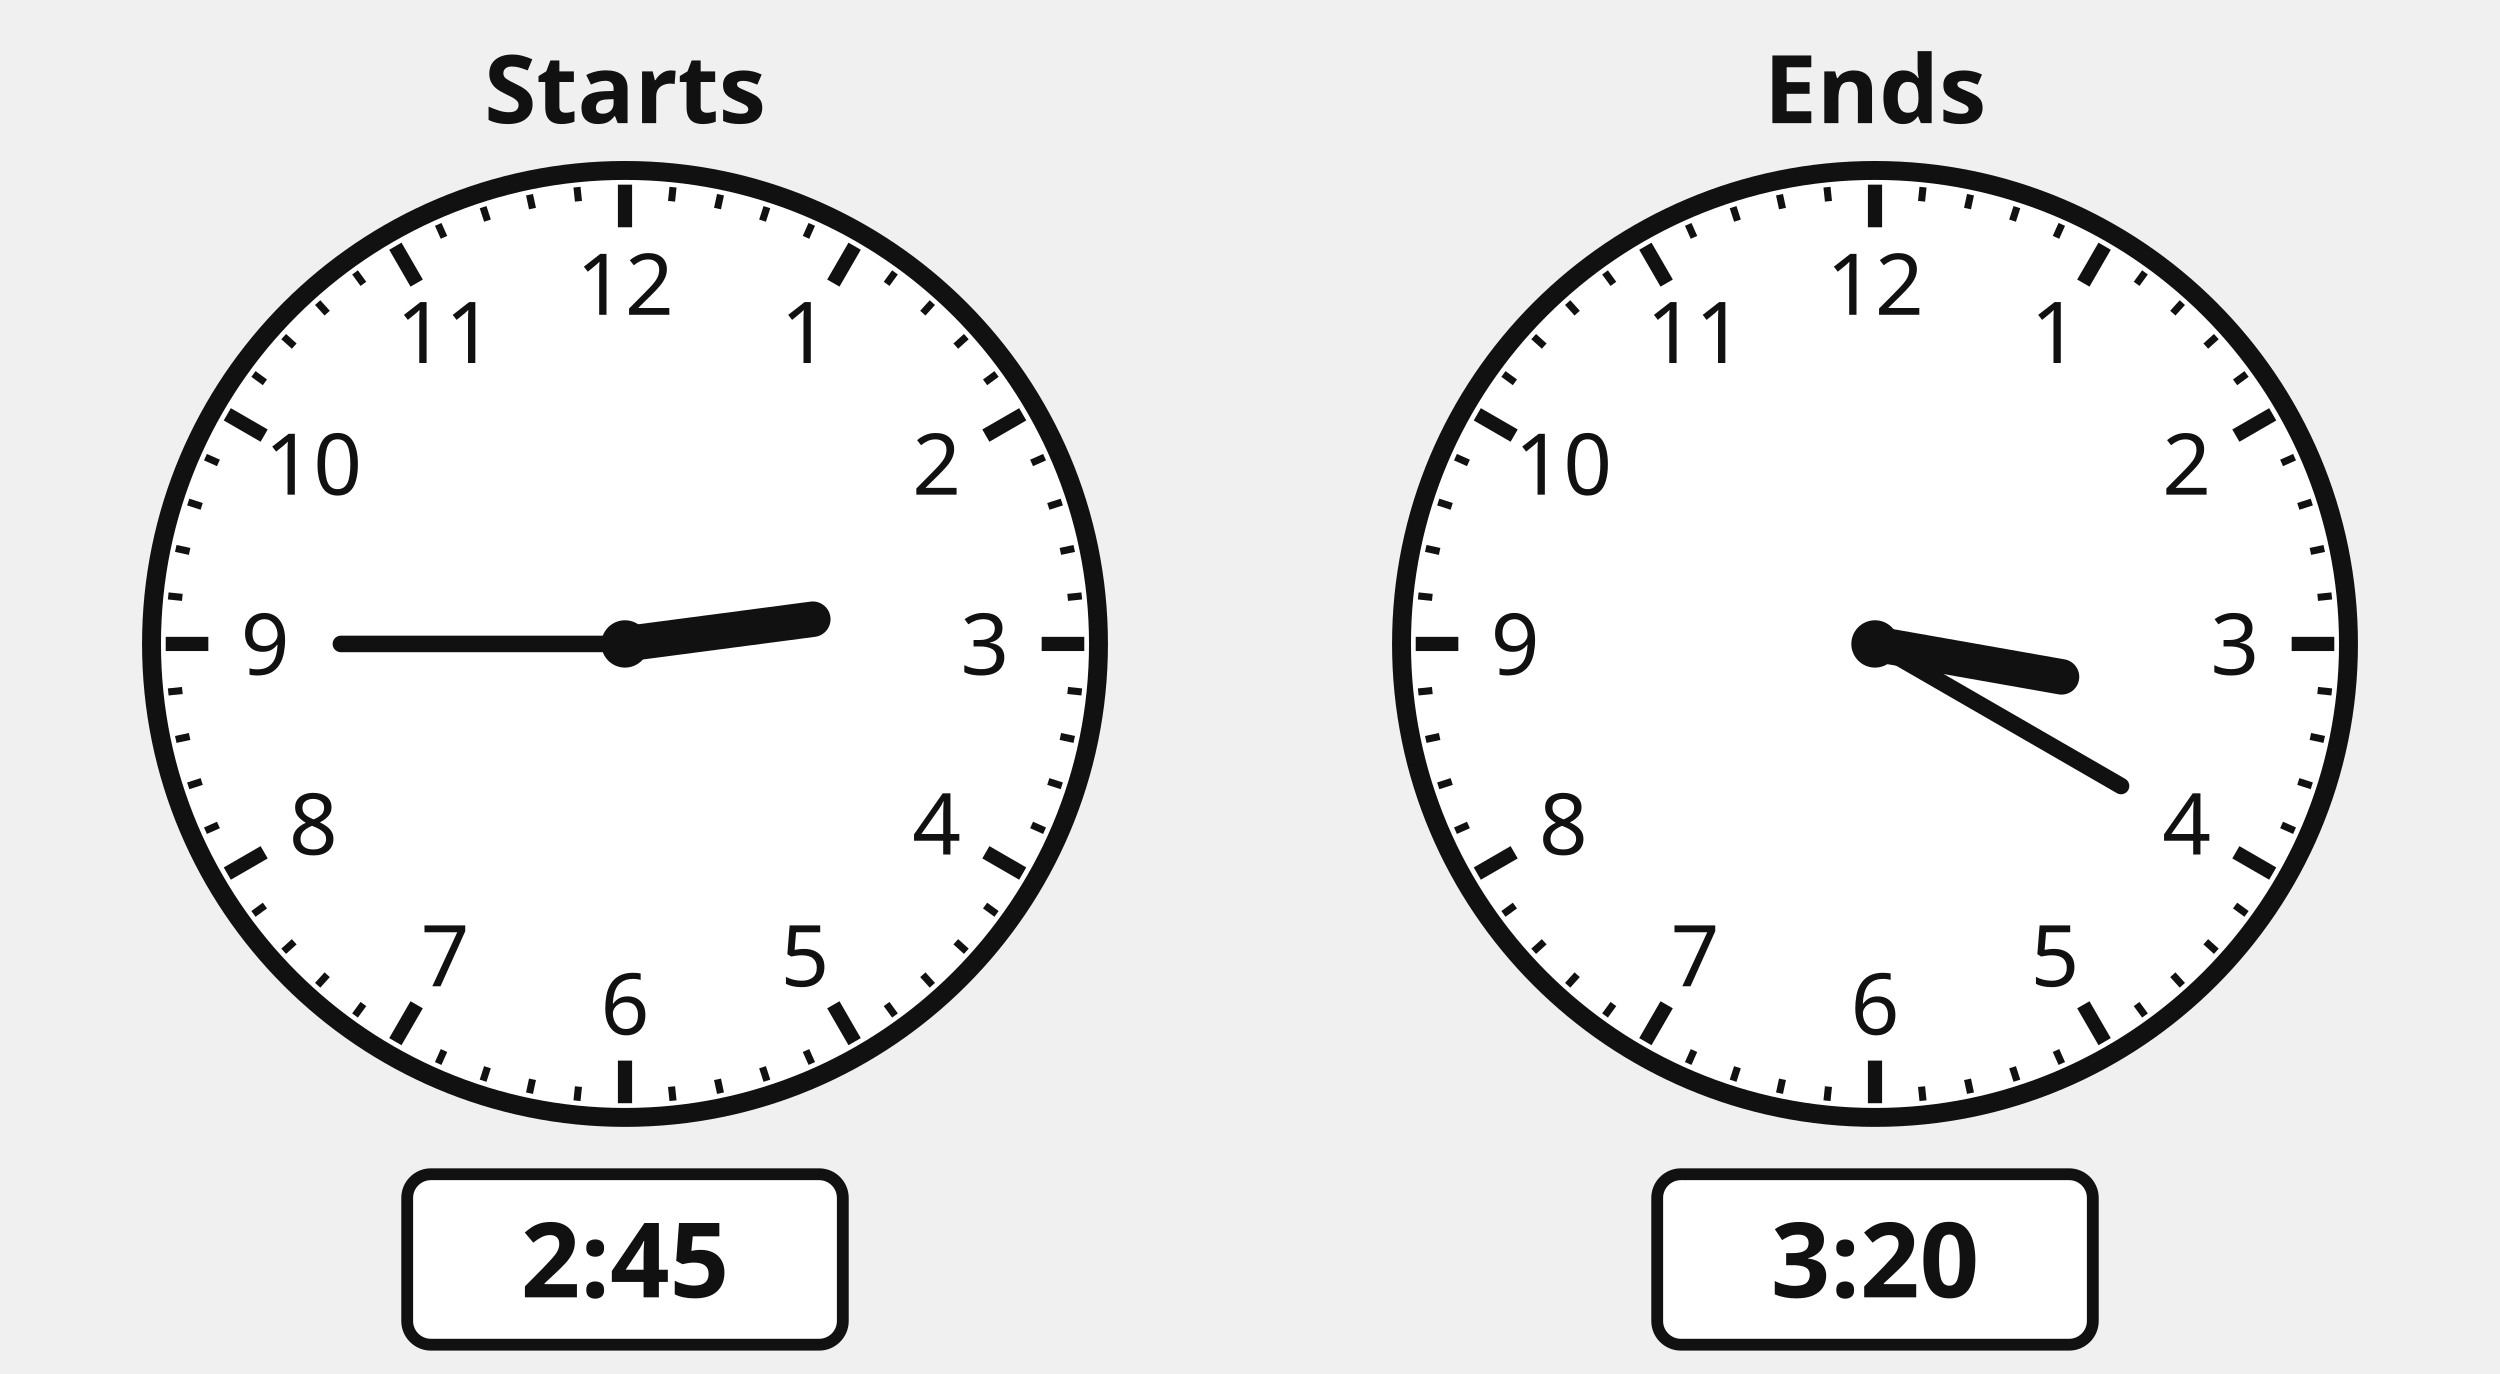
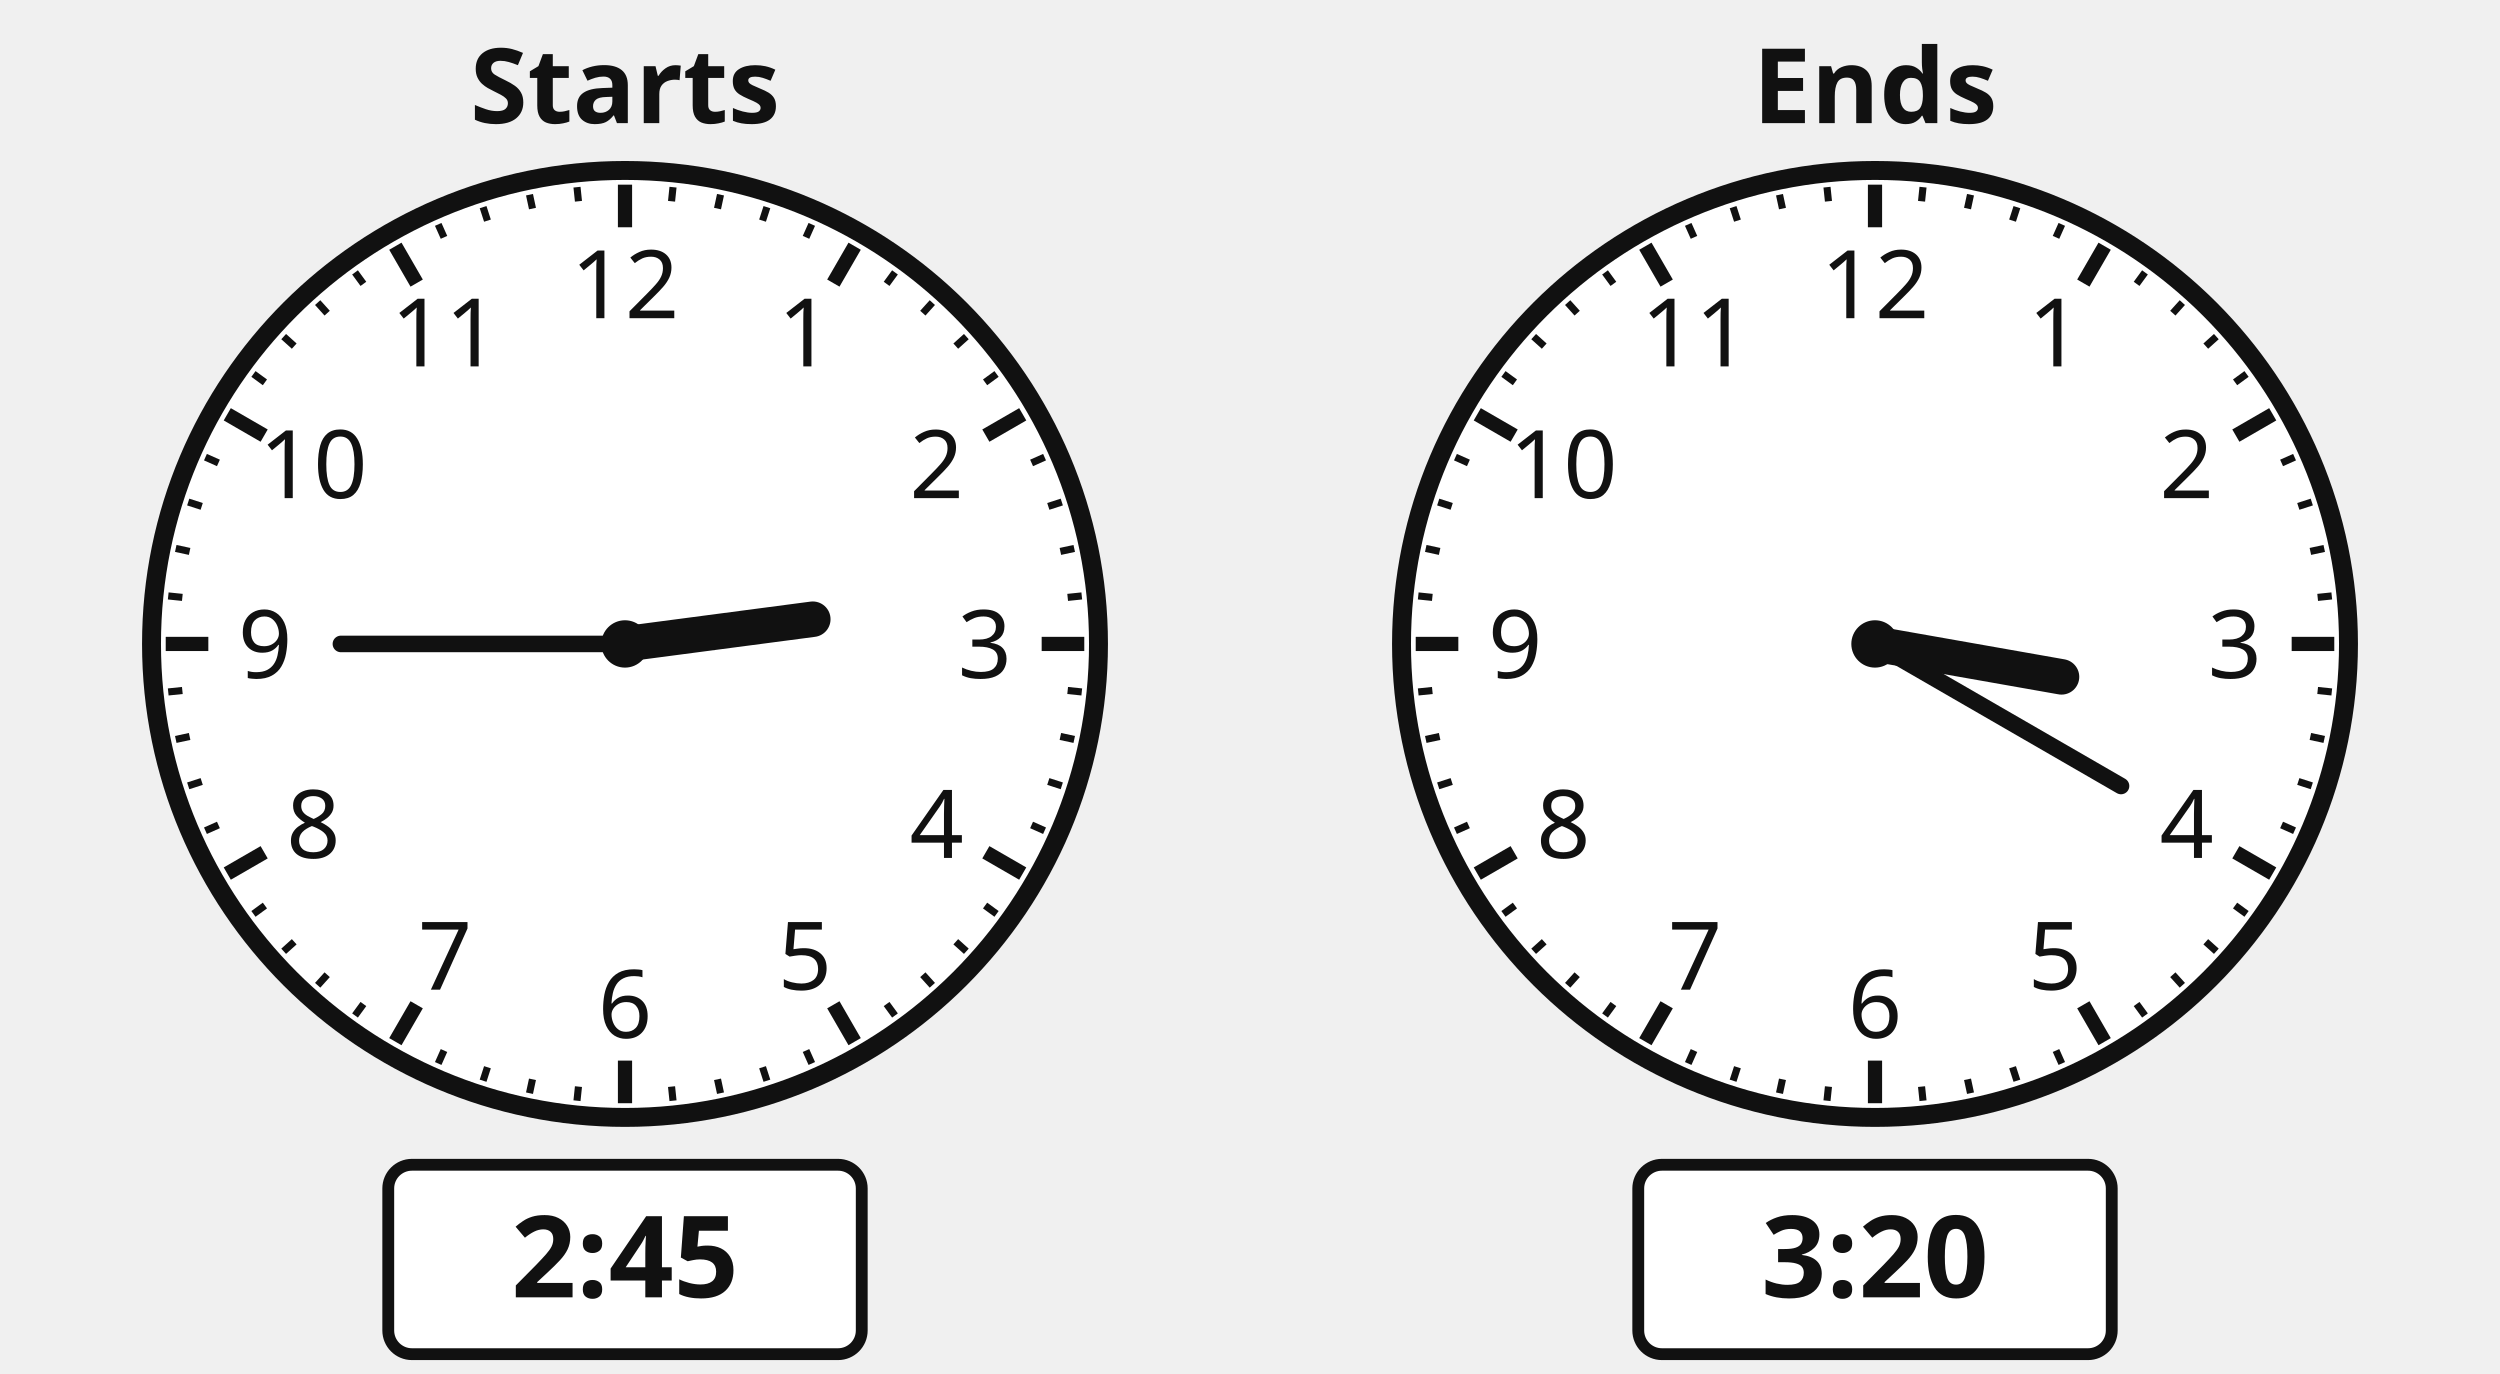
<svg xmlns="http://www.w3.org/2000/svg" viewBox="0 0 528 290" width="528" height="290">
  <g font-family="Atkinson Hyperlegible, Noto Sans, sans-serif" fill="#111">
-     <text x="132" y="26" font-size="20" text-anchor="middle" font-weight="700">Starts</text>
+     <text x="132" y="26" font-size="22" text-anchor="middle" font-weight="700">Starts</text>
    <circle cx="132" cy="136" r="100" fill="#fff" stroke="#111" stroke-width="4" />
    <line x1="132" y1="48" x2="132" y2="39" stroke="#111" stroke-width="3" />
    <line x1="141.83" y1="42.51" x2="142.14" y2="39.53" stroke="#111" stroke-width="1.5" />
    <line x1="151.54" y1="44.05" x2="152.17" y2="41.12" stroke="#111" stroke-width="1.5" />
    <line x1="161.05" y1="46.6" x2="161.97" y2="43.75" stroke="#111" stroke-width="1.5" />
    <line x1="170.23" y1="50.13" x2="171.45" y2="47.39" stroke="#111" stroke-width="1.5" />
    <line x1="176" y1="59.79" x2="180.5" y2="52" stroke="#111" stroke-width="3" />
    <line x1="187.25" y1="59.95" x2="189.02" y2="57.53" stroke="#111" stroke-width="1.5" />
    <line x1="194.9" y1="66.14" x2="196.91" y2="63.91" stroke="#111" stroke-width="1.5" />
    <line x1="201.86" y1="73.1" x2="204.09" y2="71.09" stroke="#111" stroke-width="1.5" />
    <line x1="208.05" y1="80.75" x2="210.47" y2="78.98" stroke="#111" stroke-width="1.5" />
    <line x1="208.21" y1="92" x2="216" y2="87.5" stroke="#111" stroke-width="3" />
    <line x1="217.87" y1="97.77" x2="220.61" y2="96.55" stroke="#111" stroke-width="1.5" />
    <line x1="221.4" y1="106.95" x2="224.25" y2="106.03" stroke="#111" stroke-width="1.5" />
    <line x1="223.95" y1="116.46" x2="226.88" y2="115.83" stroke="#111" stroke-width="1.5" />
    <line x1="225.49" y1="126.17" x2="228.47" y2="125.86" stroke="#111" stroke-width="1.5" />
    <line x1="220" y1="136" x2="229" y2="136" stroke="#111" stroke-width="3" />
    <line x1="225.49" y1="145.83" x2="228.47" y2="146.14" stroke="#111" stroke-width="1.5" />
    <line x1="223.95" y1="155.54" x2="226.88" y2="156.17" stroke="#111" stroke-width="1.5" />
    <line x1="221.4" y1="165.05" x2="224.25" y2="165.97" stroke="#111" stroke-width="1.5" />
    <line x1="217.87" y1="174.23" x2="220.61" y2="175.45" stroke="#111" stroke-width="1.5" />
    <line x1="208.21" y1="180" x2="216" y2="184.5" stroke="#111" stroke-width="3" />
    <line x1="208.05" y1="191.25" x2="210.47" y2="193.02" stroke="#111" stroke-width="1.5" />
    <line x1="201.86" y1="198.9" x2="204.09" y2="200.91" stroke="#111" stroke-width="1.5" />
    <line x1="194.9" y1="205.86" x2="196.91" y2="208.09" stroke="#111" stroke-width="1.5" />
    <line x1="187.25" y1="212.05" x2="189.02" y2="214.47" stroke="#111" stroke-width="1.5" />
    <line x1="176" y1="212.21" x2="180.5" y2="220" stroke="#111" stroke-width="3" />
    <line x1="170.23" y1="221.87" x2="171.45" y2="224.61" stroke="#111" stroke-width="1.5" />
    <line x1="161.05" y1="225.4" x2="161.97" y2="228.25" stroke="#111" stroke-width="1.5" />
    <line x1="151.54" y1="227.95" x2="152.17" y2="230.88" stroke="#111" stroke-width="1.5" />
    <line x1="141.83" y1="229.49" x2="142.14" y2="232.47" stroke="#111" stroke-width="1.5" />
    <line x1="132" y1="224" x2="132" y2="233" stroke="#111" stroke-width="3" />
    <line x1="122.17" y1="229.49" x2="121.86" y2="232.47" stroke="#111" stroke-width="1.5" />
    <line x1="112.46" y1="227.95" x2="111.83" y2="230.88" stroke="#111" stroke-width="1.5" />
    <line x1="102.95" y1="225.4" x2="102.03" y2="228.25" stroke="#111" stroke-width="1.5" />
    <line x1="93.77" y1="221.87" x2="92.55" y2="224.61" stroke="#111" stroke-width="1.5" />
    <line x1="88" y1="212.21" x2="83.5" y2="220" stroke="#111" stroke-width="3" />
    <line x1="76.75" y1="212.05" x2="74.98" y2="214.47" stroke="#111" stroke-width="1.5" />
    <line x1="69.1" y1="205.86" x2="67.09" y2="208.09" stroke="#111" stroke-width="1.5" />
    <line x1="62.14" y1="198.9" x2="59.91" y2="200.91" stroke="#111" stroke-width="1.5" />
    <line x1="55.95" y1="191.25" x2="53.53" y2="193.02" stroke="#111" stroke-width="1.5" />
    <line x1="55.79" y1="180" x2="48" y2="184.5" stroke="#111" stroke-width="3" />
    <line x1="46.13" y1="174.23" x2="43.39" y2="175.45" stroke="#111" stroke-width="1.5" />
    <line x1="42.6" y1="165.05" x2="39.75" y2="165.97" stroke="#111" stroke-width="1.5" />
    <line x1="40.05" y1="155.54" x2="37.12" y2="156.17" stroke="#111" stroke-width="1.5" />
    <line x1="38.51" y1="145.83" x2="35.53" y2="146.14" stroke="#111" stroke-width="1.5" />
    <line x1="44" y1="136" x2="35" y2="136" stroke="#111" stroke-width="3" />
    <line x1="38.51" y1="126.17" x2="35.53" y2="125.86" stroke="#111" stroke-width="1.5" />
    <line x1="40.05" y1="116.46" x2="37.12" y2="115.83" stroke="#111" stroke-width="1.5" />
    <line x1="42.6" y1="106.95" x2="39.75" y2="106.03" stroke="#111" stroke-width="1.5" />
    <line x1="46.13" y1="97.77" x2="43.39" y2="96.55" stroke="#111" stroke-width="1.5" />
    <line x1="55.79" y1="92" x2="48" y2="87.5" stroke="#111" stroke-width="3" />
    <line x1="55.95" y1="80.75" x2="53.53" y2="78.98" stroke="#111" stroke-width="1.5" />
    <line x1="62.14" y1="73.1" x2="59.91" y2="71.09" stroke="#111" stroke-width="1.5" />
    <line x1="69.1" y1="66.14" x2="67.09" y2="63.91" stroke="#111" stroke-width="1.5" />
    <line x1="76.75" y1="59.95" x2="74.98" y2="57.53" stroke="#111" stroke-width="1.5" />
    <line x1="88" y1="59.79" x2="83.5" y2="52" stroke="#111" stroke-width="3" />
    <line x1="93.77" y1="50.13" x2="92.55" y2="47.39" stroke="#111" stroke-width="1.5" />
    <line x1="102.95" y1="46.6" x2="102.03" y2="43.75" stroke="#111" stroke-width="1.5" />
    <line x1="112.46" y1="44.05" x2="111.83" y2="41.12" stroke="#111" stroke-width="1.5" />
    <line x1="122.17" y1="42.51" x2="121.86" y2="39.53" stroke="#111" stroke-width="1.5" />
-     <text x="170" y="76.66" font-size="18" text-anchor="middle">1</text>
-     <text x="197.82" y="104.48" font-size="18" text-anchor="middle">2</text>
-     <text x="208" y="142.48" font-size="18" text-anchor="middle">3</text>
-     <text x="197.82" y="180.48" font-size="18" text-anchor="middle">4</text>
-     <text x="170" y="208.3" font-size="18" text-anchor="middle">5</text>
-     <text x="132" y="218.48" font-size="18" text-anchor="middle">6</text>
-     <text x="94" y="208.3" font-size="18" text-anchor="middle">7</text>
-     <text x="66.18" y="180.48" font-size="18" text-anchor="middle">8</text>
-     <text x="56" y="142.48" font-size="18" text-anchor="middle">9</text>
-     <text x="66.18" y="104.48" font-size="18" text-anchor="middle">10</text>
-     <text x="94" y="76.66" font-size="18" text-anchor="middle">11</text>
-     <text x="132" y="66.48" font-size="18" text-anchor="middle">12</text>
+     <text x="170" y="77.38" font-size="20" text-anchor="middle">1</text>
+     <text x="197.82" y="105.2" font-size="20" text-anchor="middle">2</text>
+     <text x="208" y="143.2" font-size="20" text-anchor="middle">3</text>
+     <text x="197.82" y="181.2" font-size="20" text-anchor="middle">4</text>
+     <text x="170" y="209.02" font-size="20" text-anchor="middle">5</text>
+     <text x="132" y="219.2" font-size="20" text-anchor="middle">6</text>
+     <text x="94" y="209.02" font-size="20" text-anchor="middle">7</text>
+     <text x="66.18" y="181.2" font-size="20" text-anchor="middle">8</text>
+     <text x="56" y="143.2" font-size="20" text-anchor="middle">9</text>
+     <text x="66.18" y="105.2" font-size="20" text-anchor="middle">10</text>
+     <text x="94" y="77.38" font-size="20" text-anchor="middle">11</text>
+     <text x="132" y="67.2" font-size="20" text-anchor="middle">12</text>
    <line x1="132" y1="136" x2="171.66" y2="130.78" stroke="#111" stroke-width="7.5" stroke-linecap="round" />
    <line x1="132" y1="136" x2="72" y2="136" stroke="#111" stroke-width="3.5" stroke-linecap="round" />
    <circle cx="132" cy="136" r="5" fill="#111" />
-     <rect x="86" y="248" width="92" height="36" rx="5" fill="#fff" stroke="#111" stroke-width="2.5" />
-     <text x="132" y="274" font-size="22" text-anchor="middle" font-weight="700">2:45</text>
-     <text x="396" y="26" font-size="20" text-anchor="middle" font-weight="700">Ends</text>
+     <rect x="82" y="246" width="100" height="40" rx="5" fill="#fff" stroke="#111" stroke-width="2.5" />
+     <text x="132" y="274" font-size="24" text-anchor="middle" font-weight="700">2:45</text>
+     <text x="396" y="26" font-size="22" text-anchor="middle" font-weight="700">Ends</text>
    <circle cx="396" cy="136" r="100" fill="#fff" stroke="#111" stroke-width="4" />
    <line x1="396" y1="48" x2="396" y2="39" stroke="#111" stroke-width="3" />
    <line x1="405.83" y1="42.51" x2="406.14" y2="39.53" stroke="#111" stroke-width="1.5" />
    <line x1="415.54" y1="44.05" x2="416.17" y2="41.12" stroke="#111" stroke-width="1.5" />
    <line x1="425.05" y1="46.6" x2="425.97" y2="43.75" stroke="#111" stroke-width="1.5" />
    <line x1="434.23" y1="50.13" x2="435.45" y2="47.39" stroke="#111" stroke-width="1.5" />
    <line x1="440" y1="59.79" x2="444.5" y2="52" stroke="#111" stroke-width="3" />
    <line x1="451.25" y1="59.95" x2="453.02" y2="57.53" stroke="#111" stroke-width="1.5" />
    <line x1="458.9" y1="66.14" x2="460.91" y2="63.91" stroke="#111" stroke-width="1.5" />
    <line x1="465.86" y1="73.1" x2="468.09" y2="71.09" stroke="#111" stroke-width="1.5" />
    <line x1="472.05" y1="80.75" x2="474.47" y2="78.98" stroke="#111" stroke-width="1.5" />
    <line x1="472.21" y1="92" x2="480" y2="87.5" stroke="#111" stroke-width="3" />
    <line x1="481.87" y1="97.77" x2="484.61" y2="96.55" stroke="#111" stroke-width="1.5" />
    <line x1="485.4" y1="106.95" x2="488.25" y2="106.03" stroke="#111" stroke-width="1.5" />
    <line x1="487.95" y1="116.46" x2="490.88" y2="115.83" stroke="#111" stroke-width="1.5" />
    <line x1="489.49" y1="126.17" x2="492.47" y2="125.86" stroke="#111" stroke-width="1.5" />
    <line x1="484" y1="136" x2="493" y2="136" stroke="#111" stroke-width="3" />
    <line x1="489.49" y1="145.83" x2="492.47" y2="146.14" stroke="#111" stroke-width="1.5" />
    <line x1="487.95" y1="155.54" x2="490.88" y2="156.17" stroke="#111" stroke-width="1.5" />
    <line x1="485.4" y1="165.05" x2="488.25" y2="165.97" stroke="#111" stroke-width="1.5" />
    <line x1="481.87" y1="174.23" x2="484.61" y2="175.45" stroke="#111" stroke-width="1.5" />
    <line x1="472.21" y1="180" x2="480" y2="184.5" stroke="#111" stroke-width="3" />
    <line x1="472.05" y1="191.25" x2="474.47" y2="193.02" stroke="#111" stroke-width="1.5" />
    <line x1="465.86" y1="198.9" x2="468.09" y2="200.91" stroke="#111" stroke-width="1.5" />
    <line x1="458.9" y1="205.86" x2="460.91" y2="208.09" stroke="#111" stroke-width="1.5" />
    <line x1="451.25" y1="212.05" x2="453.02" y2="214.47" stroke="#111" stroke-width="1.5" />
    <line x1="440" y1="212.21" x2="444.5" y2="220" stroke="#111" stroke-width="3" />
    <line x1="434.23" y1="221.87" x2="435.45" y2="224.61" stroke="#111" stroke-width="1.5" />
    <line x1="425.05" y1="225.4" x2="425.97" y2="228.25" stroke="#111" stroke-width="1.5" />
    <line x1="415.54" y1="227.95" x2="416.17" y2="230.88" stroke="#111" stroke-width="1.5" />
    <line x1="405.83" y1="229.49" x2="406.14" y2="232.47" stroke="#111" stroke-width="1.5" />
    <line x1="396" y1="224" x2="396" y2="233" stroke="#111" stroke-width="3" />
    <line x1="386.17" y1="229.49" x2="385.86" y2="232.47" stroke="#111" stroke-width="1.5" />
    <line x1="376.46" y1="227.95" x2="375.83" y2="230.88" stroke="#111" stroke-width="1.5" />
    <line x1="366.95" y1="225.4" x2="366.03" y2="228.25" stroke="#111" stroke-width="1.5" />
    <line x1="357.77" y1="221.87" x2="356.55" y2="224.61" stroke="#111" stroke-width="1.5" />
    <line x1="352" y1="212.21" x2="347.5" y2="220" stroke="#111" stroke-width="3" />
    <line x1="340.75" y1="212.05" x2="338.98" y2="214.47" stroke="#111" stroke-width="1.5" />
    <line x1="333.1" y1="205.86" x2="331.09" y2="208.09" stroke="#111" stroke-width="1.5" />
    <line x1="326.14" y1="198.9" x2="323.91" y2="200.91" stroke="#111" stroke-width="1.5" />
    <line x1="319.95" y1="191.25" x2="317.53" y2="193.02" stroke="#111" stroke-width="1.5" />
    <line x1="319.79" y1="180" x2="312" y2="184.5" stroke="#111" stroke-width="3" />
    <line x1="310.13" y1="174.23" x2="307.39" y2="175.45" stroke="#111" stroke-width="1.5" />
    <line x1="306.6" y1="165.05" x2="303.75" y2="165.97" stroke="#111" stroke-width="1.5" />
    <line x1="304.05" y1="155.54" x2="301.12" y2="156.17" stroke="#111" stroke-width="1.5" />
    <line x1="302.51" y1="145.83" x2="299.53" y2="146.14" stroke="#111" stroke-width="1.5" />
    <line x1="308" y1="136" x2="299" y2="136" stroke="#111" stroke-width="3" />
    <line x1="302.51" y1="126.17" x2="299.53" y2="125.86" stroke="#111" stroke-width="1.5" />
    <line x1="304.05" y1="116.46" x2="301.12" y2="115.83" stroke="#111" stroke-width="1.5" />
    <line x1="306.6" y1="106.95" x2="303.75" y2="106.03" stroke="#111" stroke-width="1.5" />
    <line x1="310.13" y1="97.77" x2="307.39" y2="96.55" stroke="#111" stroke-width="1.5" />
    <line x1="319.79" y1="92" x2="312" y2="87.5" stroke="#111" stroke-width="3" />
    <line x1="319.95" y1="80.75" x2="317.53" y2="78.98" stroke="#111" stroke-width="1.5" />
    <line x1="326.14" y1="73.1" x2="323.91" y2="71.09" stroke="#111" stroke-width="1.5" />
    <line x1="333.1" y1="66.14" x2="331.09" y2="63.91" stroke="#111" stroke-width="1.5" />
    <line x1="340.75" y1="59.95" x2="338.98" y2="57.53" stroke="#111" stroke-width="1.5" />
    <line x1="352" y1="59.79" x2="347.5" y2="52" stroke="#111" stroke-width="3" />
    <line x1="357.77" y1="50.13" x2="356.55" y2="47.39" stroke="#111" stroke-width="1.5" />
    <line x1="366.95" y1="46.6" x2="366.03" y2="43.75" stroke="#111" stroke-width="1.5" />
    <line x1="376.46" y1="44.05" x2="375.83" y2="41.12" stroke="#111" stroke-width="1.5" />
    <line x1="386.17" y1="42.51" x2="385.86" y2="39.53" stroke="#111" stroke-width="1.5" />
-     <text x="434" y="76.66" font-size="18" text-anchor="middle">1</text>
-     <text x="461.82" y="104.48" font-size="18" text-anchor="middle">2</text>
-     <text x="472" y="142.48" font-size="18" text-anchor="middle">3</text>
-     <text x="461.82" y="180.48" font-size="18" text-anchor="middle">4</text>
-     <text x="434" y="208.3" font-size="18" text-anchor="middle">5</text>
-     <text x="396" y="218.48" font-size="18" text-anchor="middle">6</text>
-     <text x="358" y="208.3" font-size="18" text-anchor="middle">7</text>
-     <text x="330.18" y="180.48" font-size="18" text-anchor="middle">8</text>
-     <text x="320" y="142.48" font-size="18" text-anchor="middle">9</text>
-     <text x="330.18" y="104.48" font-size="18" text-anchor="middle">10</text>
-     <text x="358" y="76.66" font-size="18" text-anchor="middle">11</text>
-     <text x="396" y="66.48" font-size="18" text-anchor="middle">12</text>
+     <text x="434" y="77.38" font-size="20" text-anchor="middle">1</text>
+     <text x="461.82" y="105.2" font-size="20" text-anchor="middle">2</text>
+     <text x="472" y="143.2" font-size="20" text-anchor="middle">3</text>
+     <text x="461.82" y="181.2" font-size="20" text-anchor="middle">4</text>
+     <text x="434" y="209.02" font-size="20" text-anchor="middle">5</text>
+     <text x="396" y="219.2" font-size="20" text-anchor="middle">6</text>
+     <text x="358" y="209.02" font-size="20" text-anchor="middle">7</text>
+     <text x="330.18" y="181.2" font-size="20" text-anchor="middle">8</text>
+     <text x="320" y="143.2" font-size="20" text-anchor="middle">9</text>
+     <text x="330.18" y="105.2" font-size="20" text-anchor="middle">10</text>
+     <text x="358" y="77.38" font-size="20" text-anchor="middle">11</text>
+     <text x="396" y="67.2" font-size="20" text-anchor="middle">12</text>
    <line x1="396" y1="136" x2="435.39" y2="142.95" stroke="#111" stroke-width="7.5" stroke-linecap="round" />
    <line x1="396" y1="136" x2="447.96" y2="166" stroke="#111" stroke-width="3.5" stroke-linecap="round" />
    <circle cx="396" cy="136" r="5" fill="#111" />
-     <rect x="350" y="248" width="92" height="36" rx="5" fill="#fff" stroke="#111" stroke-width="2.5" />
-     <text x="396" y="274" font-size="22" text-anchor="middle" font-weight="700">3:20</text>
+     <rect x="346" y="246" width="100" height="40" rx="5" fill="#fff" stroke="#111" stroke-width="2.5" />
+     <text x="396" y="274" font-size="24" text-anchor="middle" font-weight="700">3:20</text>
  </g>
</svg>
